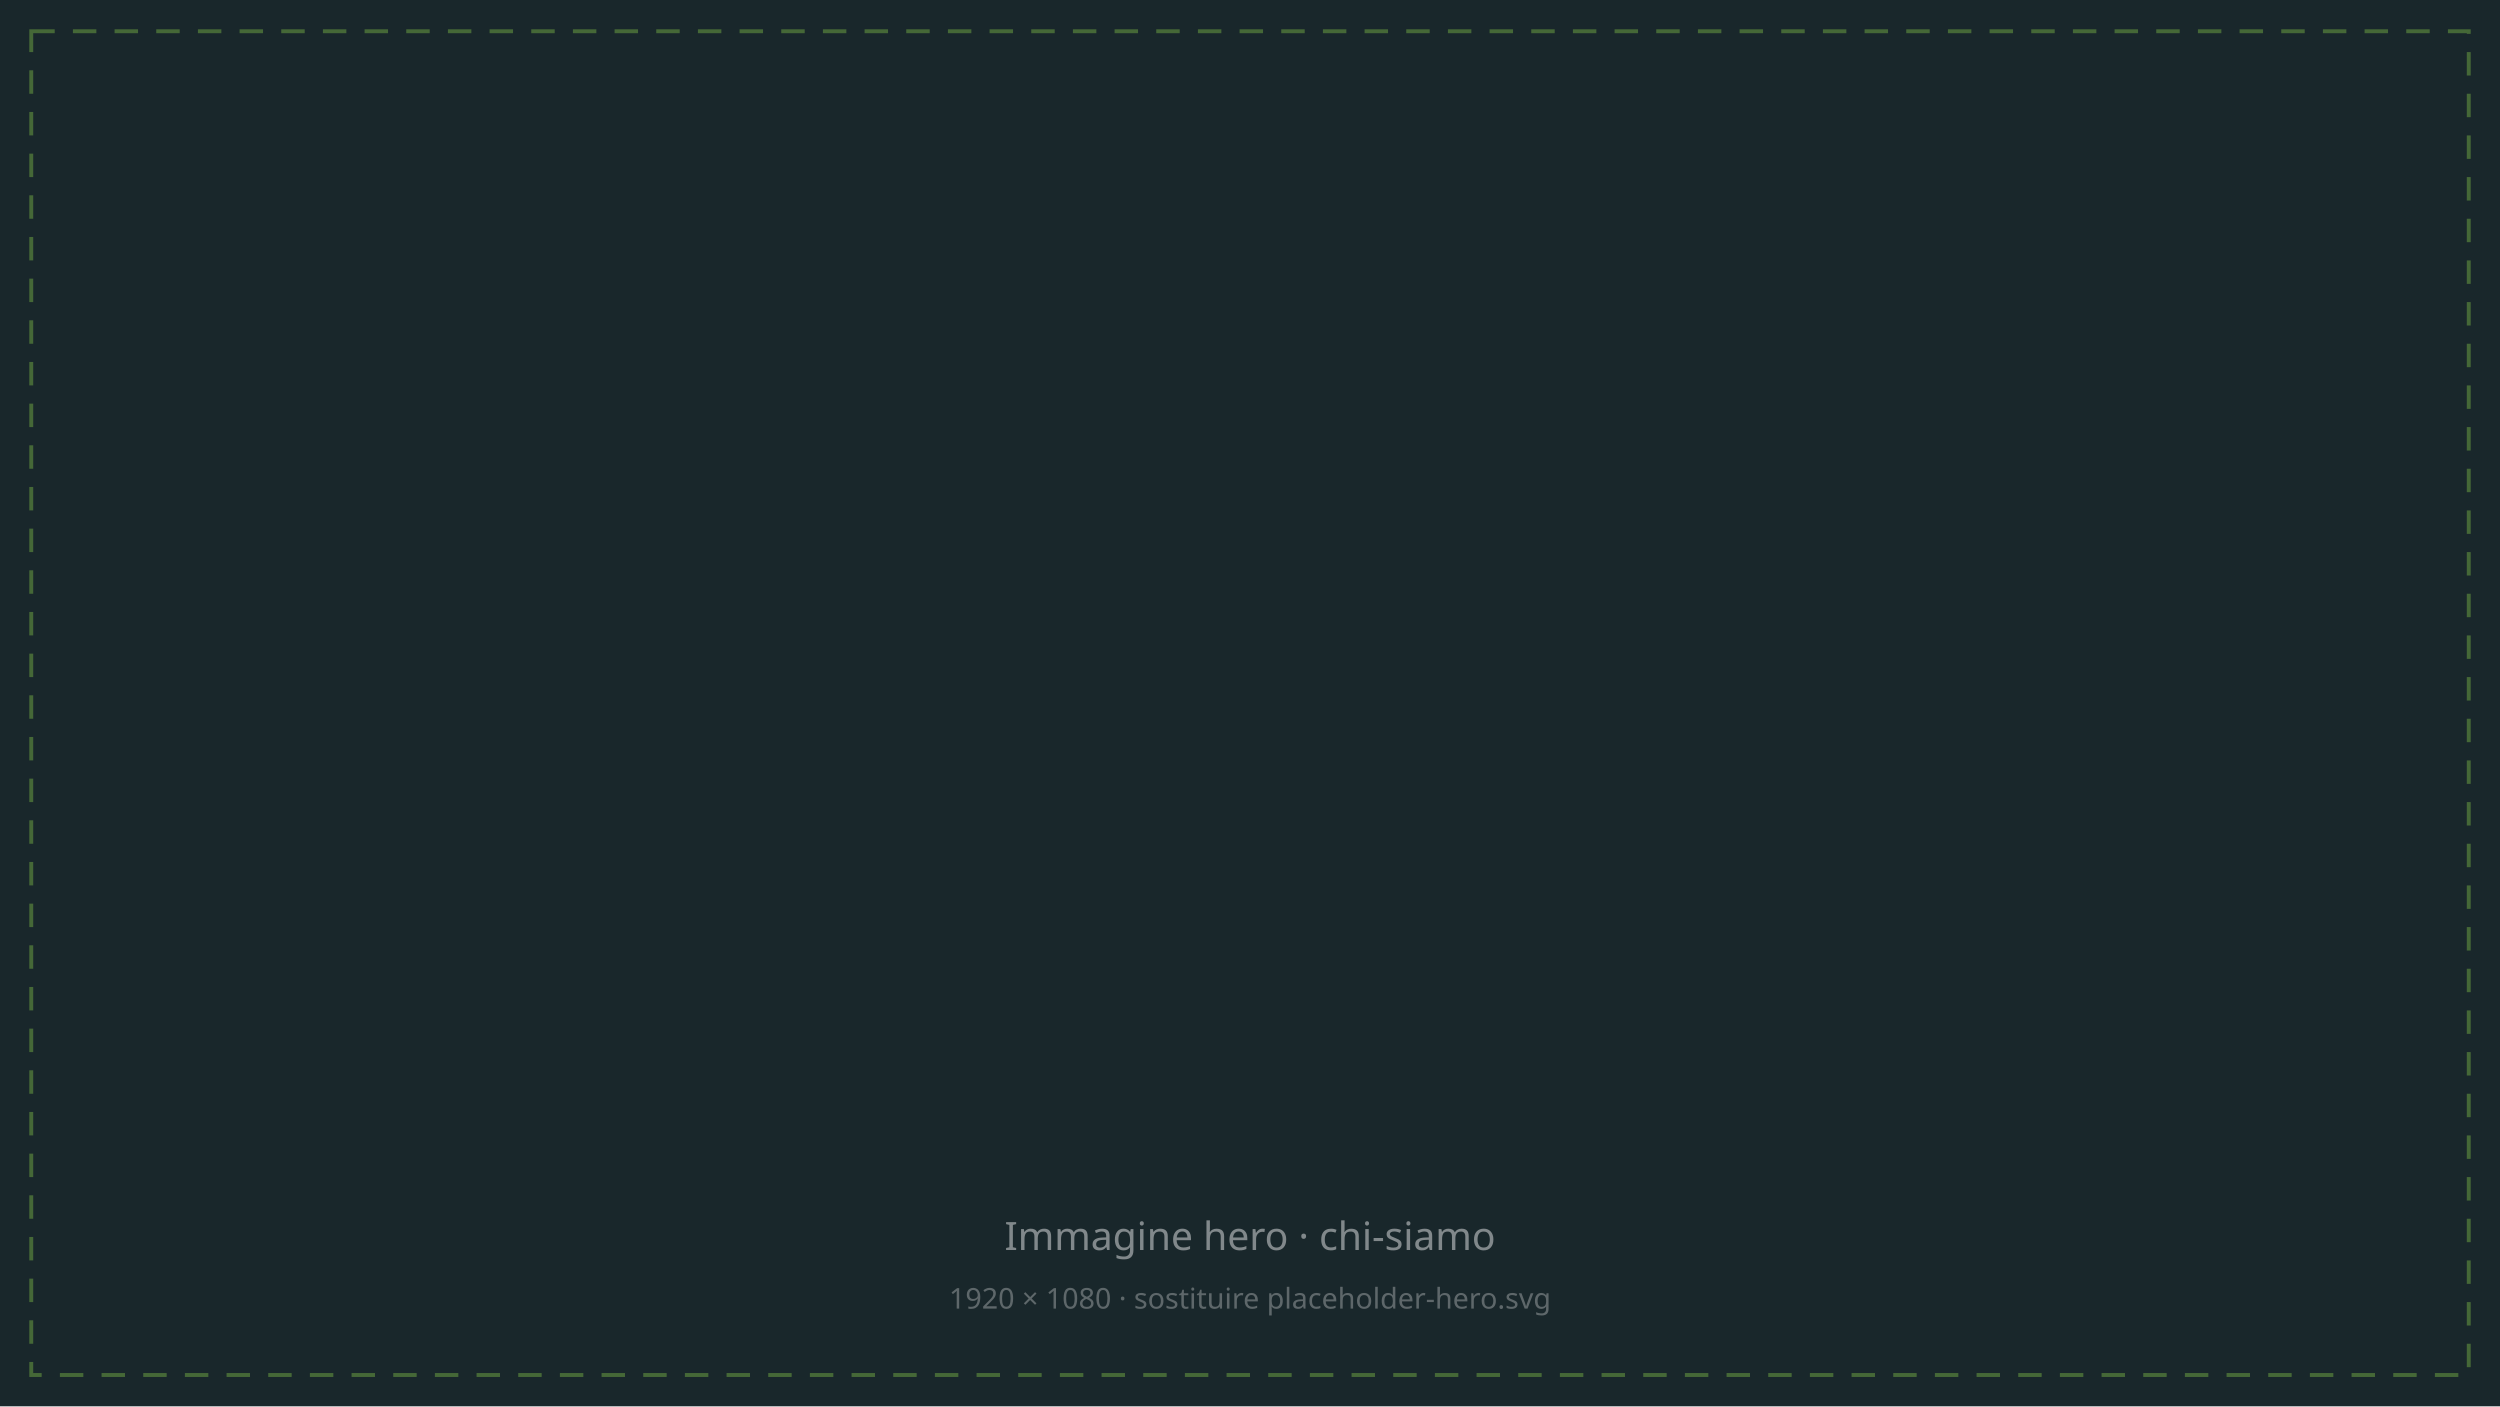
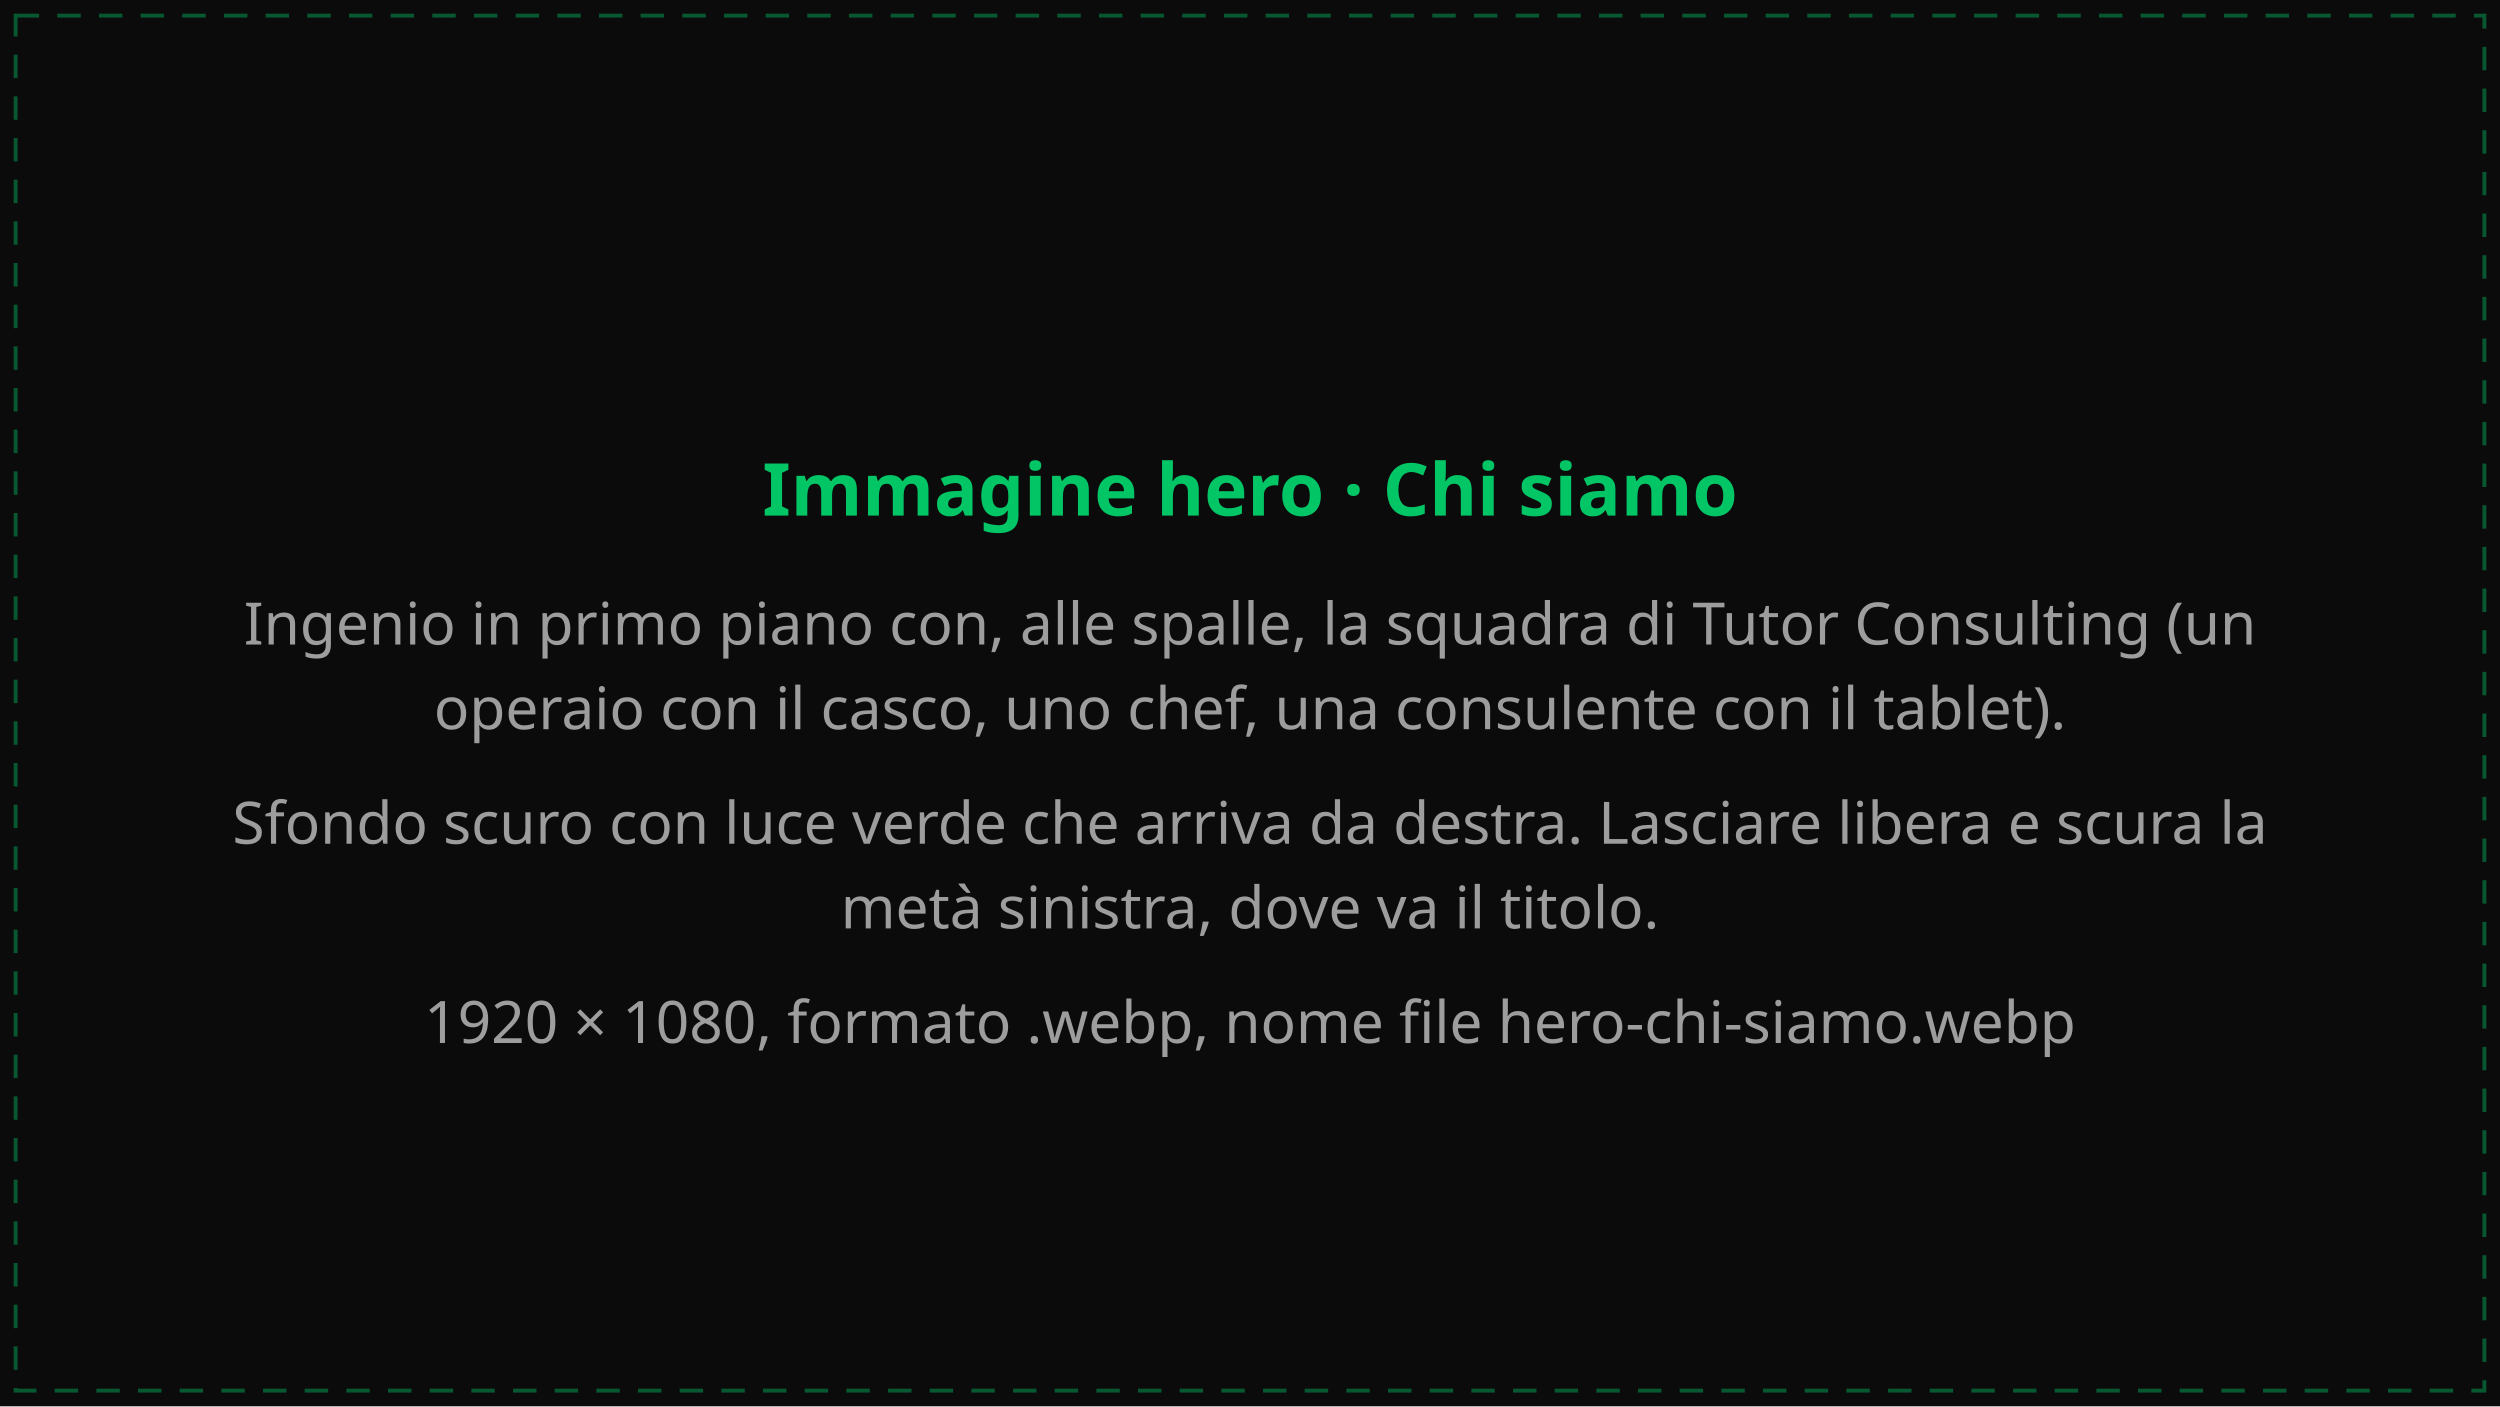
<svg xmlns="http://www.w3.org/2000/svg" viewBox="0 0 1920 1080" preserveAspectRatio="xMidYMid slice">
-   <rect width="1920" height="1080" fill="#19272b" />
-   <rect x="24" y="24" width="1872" height="1032" fill="none" stroke="#97e14d" stroke-opacity=".35" stroke-width="3" stroke-dasharray="18 14" />
-   <text x="960" y="960" fill="#ffffff" fill-opacity=".45" font-family="sans-serif" font-size="30" text-anchor="middle">Immagine hero · chi-siamo</text>
-   <text x="960" y="1005" fill="#ffffff" fill-opacity=".3" font-family="sans-serif" font-size="22" text-anchor="middle">1920 × 1080 · sostituire placeholder-hero.svg</text>
+   <rect width="1920" height="1080" fill="#0b0b0b" />
+   <rect x="12" y="12" width="1896" height="1056" fill="none" stroke="#00e676" stroke-opacity=".35" stroke-width="3" stroke-dasharray="18 14" />
+   <text x="960.0" y="396" fill="#00e676" fill-opacity=".85" font-family="sans-serif" font-weight="700" font-size="56" text-anchor="middle">Immagine hero · Chi siamo</text>
+   <text x="960.0" y="495" fill="#fff" fill-opacity=".6" font-family="sans-serif" font-size="45" text-anchor="middle">Ingenio in primo piano con, alle spalle, la squadra di Tutor Consulting (un</text>
+   <text x="960.0" y="560" fill="#fff" fill-opacity=".6" font-family="sans-serif" font-size="45" text-anchor="middle">operaio con il casco, uno chef, una consulente con il tablet).</text>
+   <text x="960.0" y="648" fill="#fff" fill-opacity=".6" font-family="sans-serif" font-size="45" text-anchor="middle">Sfondo scuro con luce verde che arriva da destra. Lasciare libera e scura la</text>
+   <text x="960.0" y="713" fill="#fff" fill-opacity=".6" font-family="sans-serif" font-size="45" text-anchor="middle">metà sinistra, dove va il titolo.</text>
+   <text x="960.0" y="801" fill="#fff" fill-opacity=".6" font-family="sans-serif" font-size="45" text-anchor="middle">1920 × 1080, formato .webp, nome file hero-chi-siamo.webp</text>
</svg>
